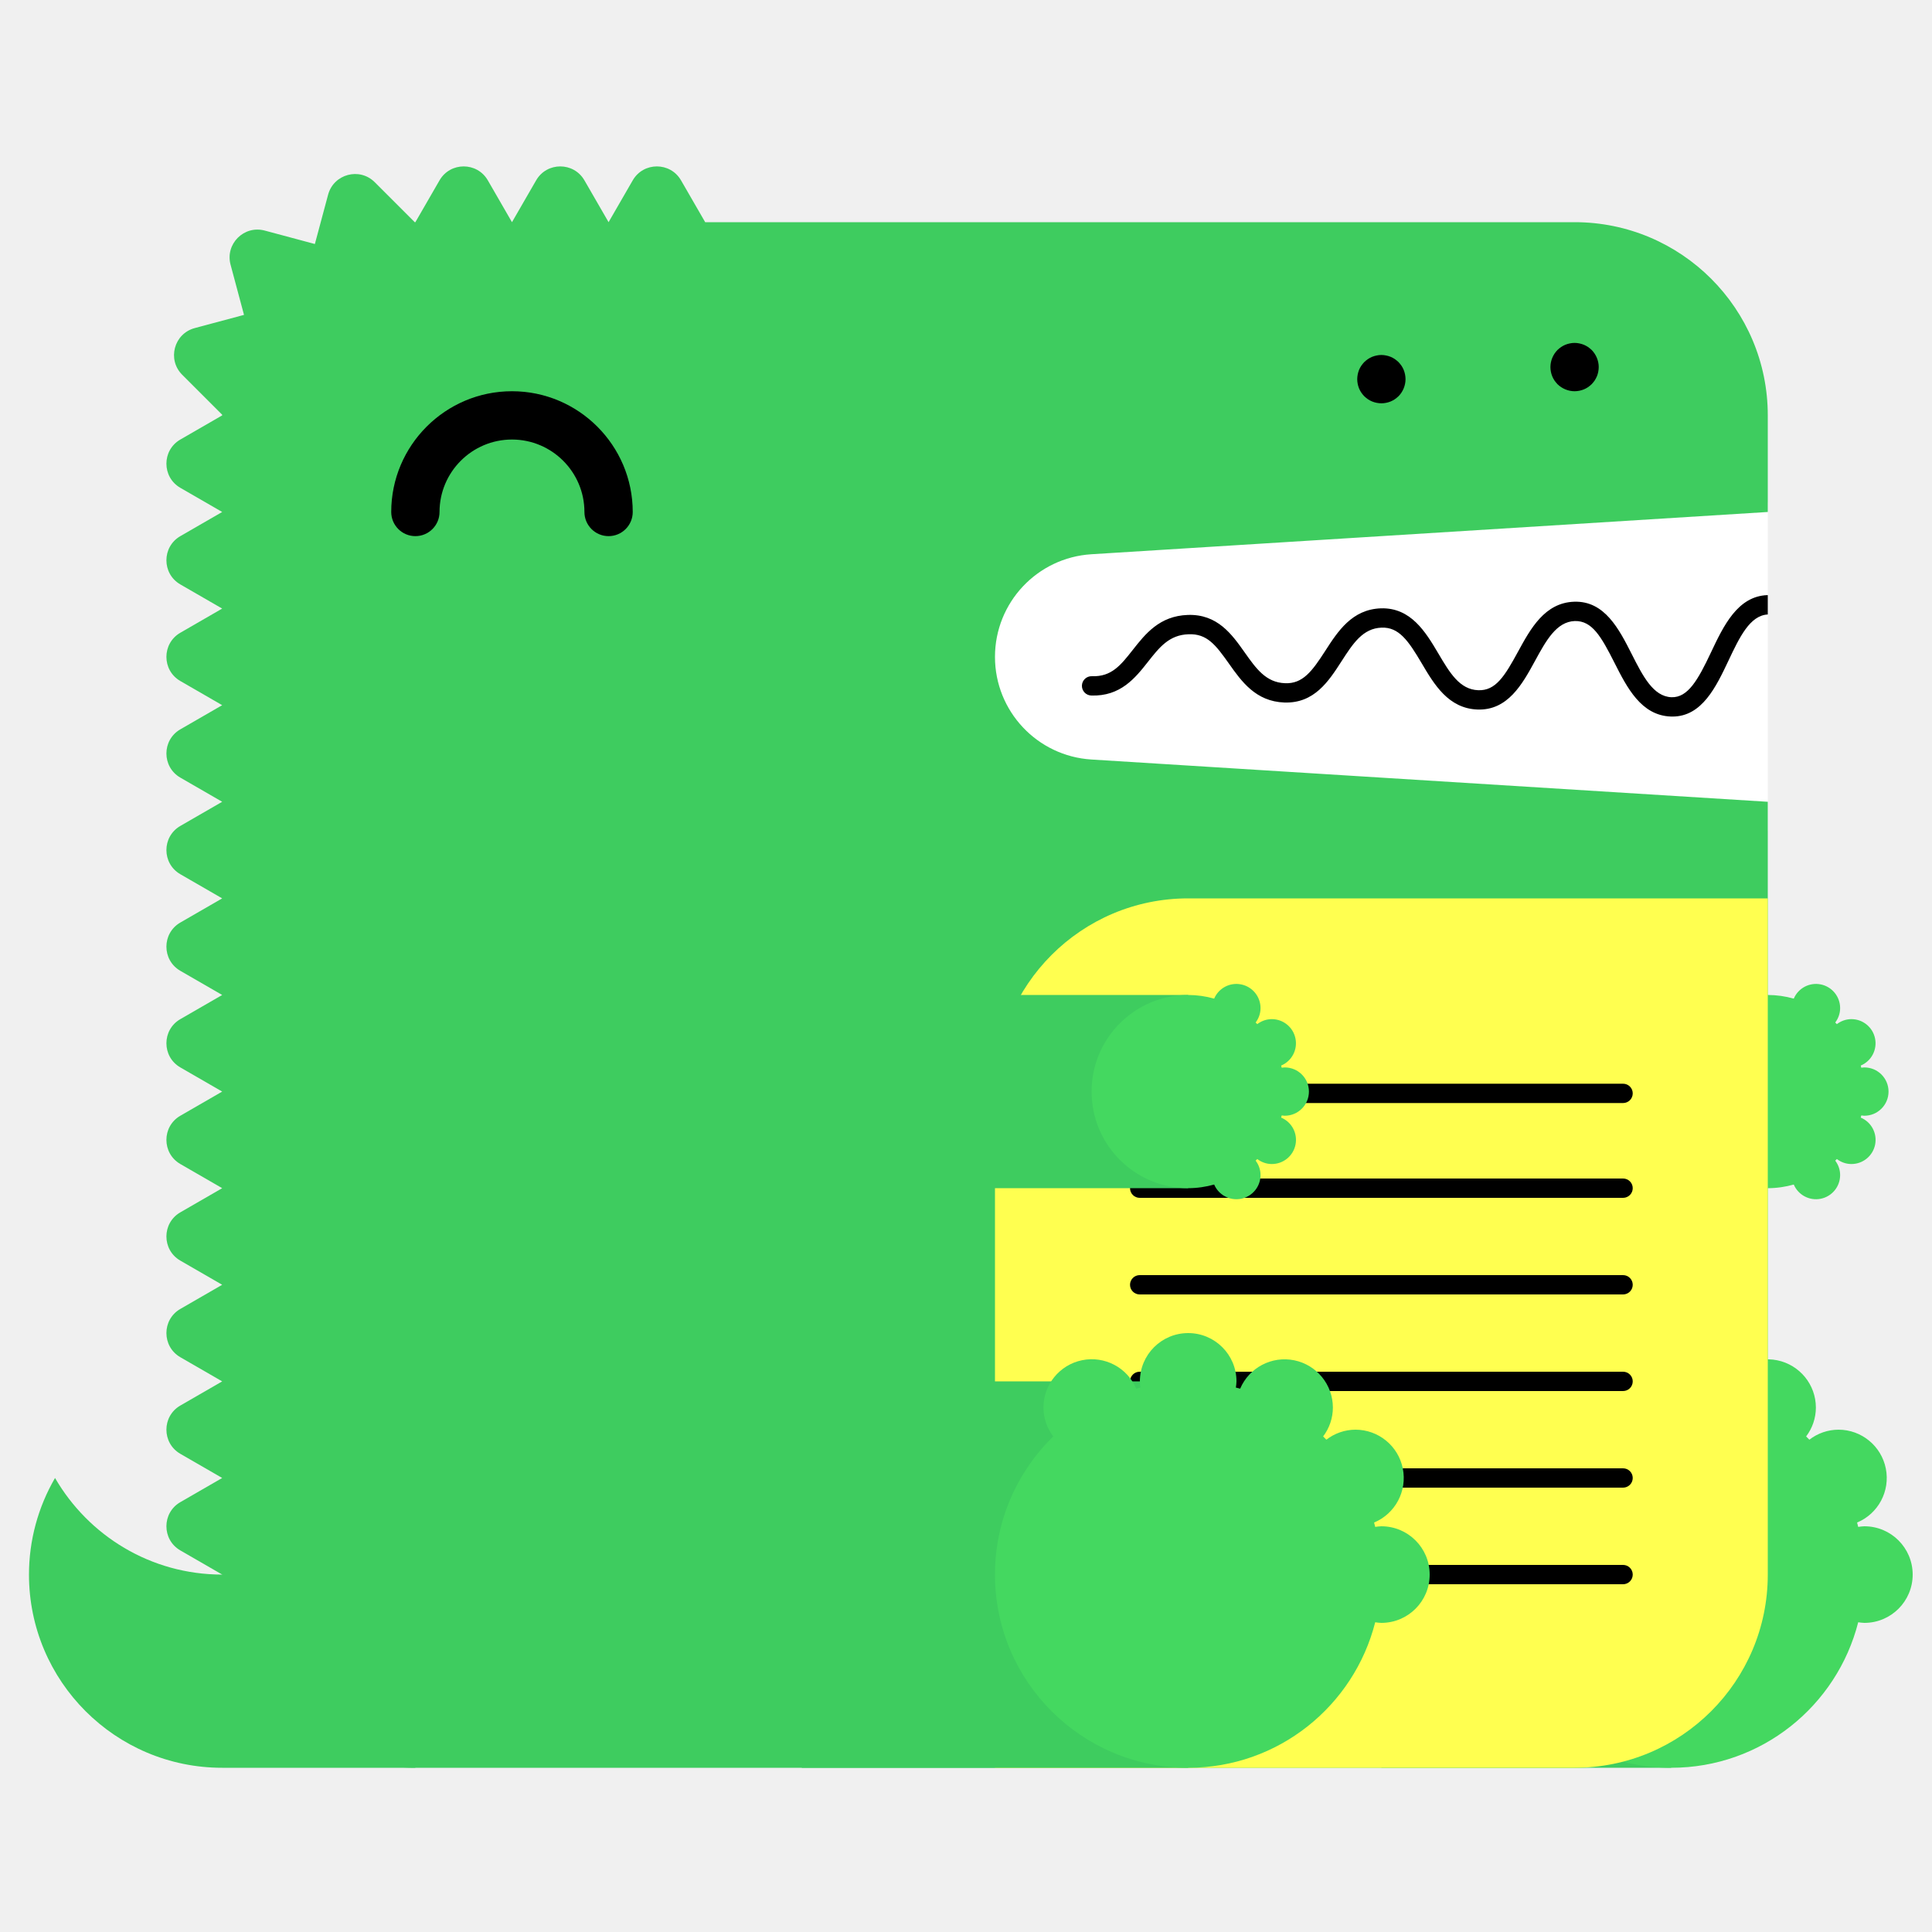
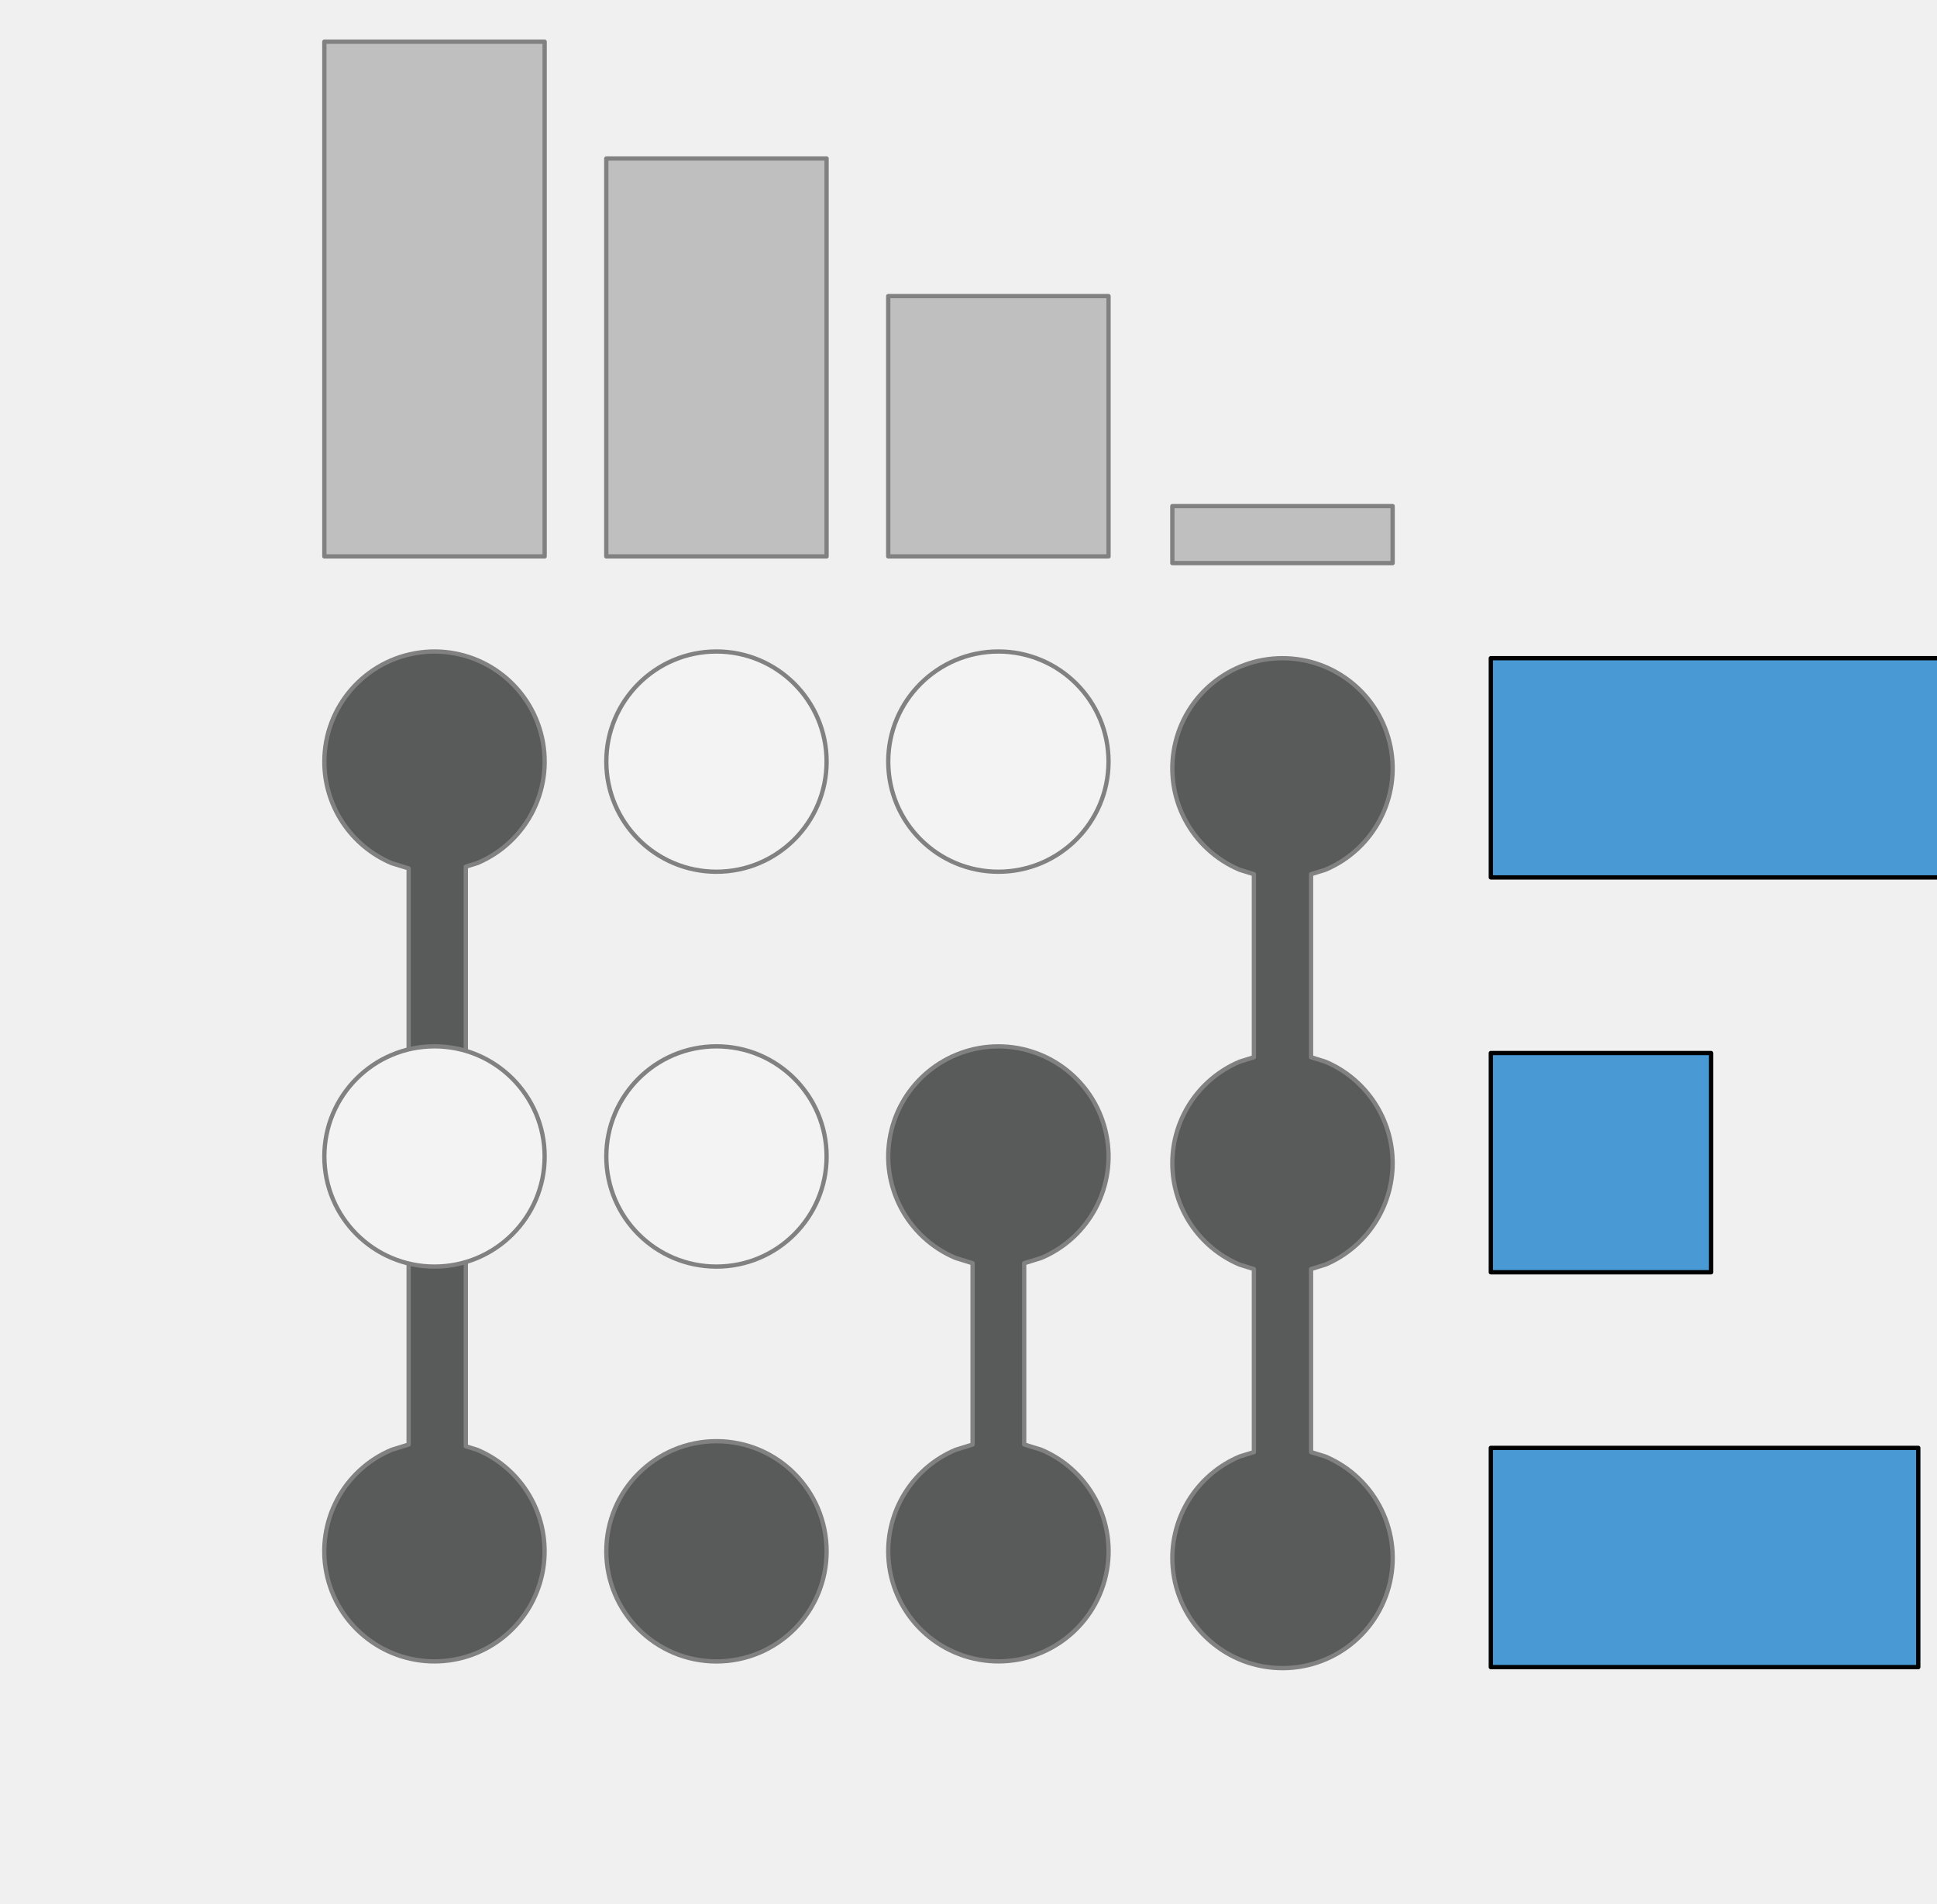
- <svg xmlns="http://www.w3.org/2000/svg" width="200" height="200" viewBox="0 0 200 200">
-   <g fill="none" fill-rule="evenodd">
-     <path fill="#FFF" d="M99 52h84v34H99z" />
-     <path d="M23 163c-7.398 0-13.843-4.027-17.303-10A19.886 19.886 0 0 0 3 163c0 11.046 8.954 20 20 20h20v-20H23z" fill="#3ECC5F" />
-     <path d="M112.98 57.376L183 53V43c0-11.046-8.954-20-20-20H73l-2.5-4.33c-1.112-1.925-3.889-1.925-5 0L63 23l-2.5-4.33c-1.111-1.925-3.889-1.925-5 0L53 23l-2.5-4.33c-1.111-1.925-3.889-1.925-5 0L43 23c-.022 0-.042.003-.065.003l-4.142-4.141c-1.57-1.571-4.252-.853-4.828 1.294l-1.369 5.104-5.192-1.392c-2.148-.575-4.111 1.389-3.535 3.536l1.39 5.193-5.102 1.367c-2.148.576-2.867 3.259-1.296 4.83l4.142 4.142c0 .021-.003.042-.003.064l-4.33 2.5c-1.925 1.111-1.925 3.889 0 5L23 53l-4.33 2.5c-1.925 1.111-1.925 3.889 0 5L23 63l-4.33 2.5c-1.925 1.111-1.925 3.889 0 5L23 73l-4.33 2.5c-1.925 1.111-1.925 3.889 0 5L23 83l-4.33 2.5c-1.925 1.111-1.925 3.889 0 5L23 93l-4.33 2.5c-1.925 1.111-1.925 3.889 0 5L23 103l-4.33 2.5c-1.925 1.111-1.925 3.889 0 5L23 113l-4.33 2.5c-1.925 1.111-1.925 3.889 0 5L23 123l-4.33 2.5c-1.925 1.111-1.925 3.889 0 5L23 133l-4.33 2.5c-1.925 1.111-1.925 3.889 0 5L23 143l-4.33 2.5c-1.925 1.111-1.925 3.889 0 5L23 153l-4.33 2.5c-1.925 1.111-1.925 3.889 0 5L23 163c0 11.046 8.954 20 20 20h120c11.046 0 20-8.954 20-20V83l-70.02-4.376A10.645 10.645 0 0 1 103 68c0-5.621 4.37-10.273 9.98-10.624" fill="#3ECC5F" />
-     <path fill="#3ECC5F" d="M143 183h30v-40h-30z" />
-     <path d="M193 158c-.219 0-.428.037-.639.064-.038-.15-.074-.301-.116-.451A5 5 0 0 0 190.32 148a4.96 4.96 0 0 0-3.016 1.036 26.531 26.531 0 0 0-.335-.336 4.955 4.955 0 0 0 1.011-2.987 5 5 0 0 0-9.599-1.959c-.148-.042-.297-.077-.445-.115.027-.211.064-.42.064-.639a5 5 0 0 0-5-5 5 5 0 0 0-5 5c0 .219.037.428.064.639-.148.038-.297.073-.445.115a4.998 4.998 0 0 0-9.599 1.959c0 1.125.384 2.151 1.011 2.987-3.717 3.632-6.031 8.693-6.031 14.3 0 11.046 8.954 20 20 20 9.339 0 17.16-6.41 19.361-15.064.211.027.42.064.639.064a5 5 0 0 0 5-5 5 5 0 0 0-5-5" fill="#44D860" />
-     <path fill="#3ECC5F" d="M153 123h30v-20h-30z" />
-     <path d="M193 115.5a2.5 2.5 0 1 0 0-5c-.109 0-.214.019-.319.032-.02-.075-.037-.15-.058-.225a2.501 2.501 0 0 0-.963-4.807c-.569 0-1.088.197-1.508.518a6.653 6.653 0 0 0-.168-.168c.314-.417.506-.931.506-1.494a2.5 2.5 0 0 0-4.8-.979A9.987 9.987 0 0 0 183 103c-5.522 0-10 4.478-10 10s4.478 10 10 10c.934 0 1.833-.138 2.69-.377a2.5 2.5 0 0 0 4.8-.979c0-.563-.192-1.077-.506-1.494.057-.055.113-.111.168-.168.42.321.939.518 1.508.518a2.5 2.5 0 0 0 .963-4.807c.021-.074.038-.15.058-.225.105.013.21.032.319.032" fill="#44D860" />
-     <path d="M63 55.5a2.5 2.5 0 0 1-2.5-2.5c0-4.136-3.364-7.5-7.5-7.5s-7.5 3.364-7.5 7.5a2.5 2.5 0 1 1-5 0c0-6.893 5.607-12.5 12.5-12.5S65.5 46.107 65.5 53a2.5 2.5 0 0 1-2.5 2.5" fill="#000" />
-     <path d="M103 183h60c11.046 0 20-8.954 20-20V93h-60c-11.046 0-20 8.954-20 20v70z" fill="#FFFF50" />
-     <path d="M168.02 124h-50.04a1 1 0 1 1 0-2h50.04a1 1 0 1 1 0 2m0 20h-50.04a1 1 0 1 1 0-2h50.04a1 1 0 1 1 0 2m0 20h-50.04a1 1 0 1 1 0-2h50.04a1 1 0 1 1 0 2m0-49.814h-50.04a1 1 0 1 1 0-2h50.04a1 1 0 1 1 0 2m0 19.814h-50.04a1 1 0 1 1 0-2h50.04a1 1 0 1 1 0 2m0 20h-50.04a1 1 0 1 1 0-2h50.04a1 1 0 1 1 0 2M183 61.611c-.012 0-.022-.006-.034-.005-3.09.105-4.552 3.196-5.842 5.923-1.346 2.85-2.387 4.703-4.093 4.647-1.889-.068-2.969-2.202-4.113-4.46-1.314-2.594-2.814-5.536-5.963-5.426-3.046.104-4.513 2.794-5.807 5.167-1.377 2.528-2.314 4.065-4.121 3.994-1.927-.07-2.951-1.805-4.136-3.813-1.321-2.236-2.848-4.75-5.936-4.664-2.994.103-4.465 2.385-5.763 4.4-1.373 2.13-2.335 3.428-4.165 3.351-1.973-.07-2.992-1.51-4.171-3.177-1.324-1.873-2.816-3.993-5.895-3.89-2.928.1-4.399 1.97-5.696 3.618-1.232 1.564-2.194 2.802-4.229 2.724a1 1 0 0 0-.072 2c3.017.101 4.545-1.8 5.872-3.487 1.177-1.496 2.193-2.787 4.193-2.855 1.926-.082 2.829 1.115 4.195 3.045 1.297 1.834 2.769 3.914 5.731 4.021 3.103.104 4.596-2.215 5.918-4.267 1.182-1.834 2.202-3.417 4.15-3.484 1.793-.067 2.769 1.35 4.145 3.681 1.297 2.197 2.766 4.686 5.787 4.796 3.125.108 4.634-2.62 5.949-5.035 1.139-2.088 2.214-4.06 4.119-4.126 1.793-.042 2.728 1.595 4.111 4.33 1.292 2.553 2.757 5.445 5.825 5.556l.169.003c3.064 0 4.518-3.075 5.805-5.794 1.139-2.41 2.217-4.68 4.067-4.773v-2z" fill="#000" />
-     <path fill="#3ECC5F" d="M83 183h40v-40H83z" />
-     <path d="M143 158c-.219 0-.428.037-.639.064-.038-.15-.074-.301-.116-.451A5 5 0 0 0 140.32 148a4.96 4.96 0 0 0-3.016 1.036 26.531 26.531 0 0 0-.335-.336 4.955 4.955 0 0 0 1.011-2.987 5 5 0 0 0-9.599-1.959c-.148-.042-.297-.077-.445-.115.027-.211.064-.42.064-.639a5 5 0 0 0-5-5 5 5 0 0 0-5 5c0 .219.037.428.064.639-.148.038-.297.073-.445.115a4.998 4.998 0 0 0-9.599 1.959c0 1.125.384 2.151 1.011 2.987-3.717 3.632-6.031 8.693-6.031 14.3 0 11.046 8.954 20 20 20 9.339 0 17.16-6.41 19.361-15.064.211.027.42.064.639.064a5 5 0 0 0 5-5 5 5 0 0 0-5-5" fill="#44D860" />
-     <path fill="#3ECC5F" d="M83 123h40v-20H83z" />
-     <path d="M133 115.5a2.5 2.5 0 1 0 0-5c-.109 0-.214.019-.319.032-.02-.075-.037-.15-.058-.225a2.501 2.501 0 0 0-.963-4.807c-.569 0-1.088.197-1.508.518a6.653 6.653 0 0 0-.168-.168c.314-.417.506-.931.506-1.494a2.5 2.5 0 0 0-4.8-.979A9.987 9.987 0 0 0 123 103c-5.522 0-10 4.478-10 10s4.478 10 10 10c.934 0 1.833-.138 2.69-.377a2.5 2.5 0 0 0 4.8-.979c0-.563-.192-1.077-.506-1.494.057-.055.113-.111.168-.168.42.321.939.518 1.508.518a2.5 2.5 0 0 0 .963-4.807c.021-.074.038-.15.058-.225.105.013.21.032.319.032" fill="#44D860" />
-     <path d="M143 41.75c-.16 0-.33-.02-.49-.05a2.52 2.52 0 0 1-.47-.14c-.15-.06-.29-.14-.431-.23-.13-.09-.259-.2-.38-.31-.109-.12-.219-.24-.309-.38s-.17-.28-.231-.43a2.619 2.619 0 0 1-.189-.96c0-.16.02-.33.05-.49.03-.16.08-.31.139-.47.061-.15.141-.29.231-.43.09-.13.2-.26.309-.38.121-.11.25-.22.38-.31.141-.09.281-.17.431-.23.149-.06.31-.11.47-.14.32-.07.65-.07.98 0 .159.03.32.08.47.14.149.06.29.14.43.23.13.09.259.2.38.31.11.12.22.25.31.38.09.14.17.28.23.43.06.16.11.31.14.47.029.16.05.33.05.49 0 .66-.271 1.31-.73 1.77-.121.11-.25.22-.38.31-.14.09-.281.17-.43.23a2.565 2.565 0 0 1-.96.19m20-1.25c-.66 0-1.3-.27-1.771-.73a3.802 3.802 0 0 1-.309-.38c-.09-.14-.17-.28-.231-.43a2.619 2.619 0 0 1-.189-.96c0-.66.27-1.3.729-1.77.121-.11.25-.22.38-.31.141-.09.281-.17.431-.23.149-.06.31-.11.47-.14.32-.07.66-.07.98 0 .159.03.32.08.47.14.149.06.29.14.43.23.13.09.259.2.38.31.459.47.73 1.11.73 1.77 0 .16-.021.33-.05.49-.03.16-.08.32-.14.47-.07.15-.14.29-.23.43-.09.13-.2.26-.31.38-.121.11-.25.22-.38.31-.14.09-.281.17-.43.23a2.565 2.565 0 0 1-.96.19" fill="#000" />
+ <svg xmlns="http://www.w3.org/2000/svg" id="Layer_1" data-name="Layer 1" viewBox="1000 0 900.92 885.6">
+   <defs>
+     <style>.cls-1,.cls-5,.cls-8{fill:none;}.cls-2{clip-path:url(#clip-path);}.cls-3{fill:none;}.cls-4{fill:#4999d4;}.cls-5{stroke:#010101;}.cls-5,.cls-8{stroke-linejoin:round;stroke-width:2px;}.cls-6{clip-path:url(#clip-path-3);}.cls-7{fill:#595a5a;}.cls-8{stroke:#818181;}.cls-9{clip-path:url(#clip-path-5);}.cls-10{fill:#f3f3f3;}.cls-11{clip-path:url(#clip-path-7);}.cls-12{fill:#c0bfbf;}.cls-13{clip-path:url(#clip-path-10);}.cls-14{clip-path:url(#clip-path-12);}.cls-15{clip-path:url(#clip-path-15);}.cls-16{clip-path:url(#clip-path-17);}.cls-17{font-size:350px;fill:#515151;font-family:AvenirNext-Bold,
+             Avenir Next;font-weight:700;}</style>
+     <clipPath id="clip-path">
+       <rect class="cls-1" x="-454.21" y="-592.07" width="2880" height="1620" />
+     </clipPath>
+     <clipPath id="clip-path-3">
+       <rect class="cls-1" x="1279.99" y="668.48" width="106.46" height="106.46" />
+     </clipPath>
+     <clipPath id="clip-path-5">
+       <rect class="cls-1" x="1279.99" y="484.78" width="106.46" height="106.46" />
+     </clipPath>
+     <clipPath id="clip-path-7">
+       <rect class="cls-1" x="1279.99" y="301.09" width="106.46" height="106.46" />
+     </clipPath>
+     <clipPath id="clip-path-10">
+       <rect class="cls-1" x="1411.13" y="484.78" width="106.46" height="290.15" />
+     </clipPath>
+     <clipPath id="clip-path-12">
+       <rect class="cls-1" x="1411.13" y="301.09" width="106.46" height="106.46" />
+     </clipPath>
+     <clipPath id="clip-path-15">
+       <rect class="cls-1" x="1148.86" y="301.09" width="106.46" height="473.85" />
+     </clipPath>
+     <clipPath id="clip-path-17">
+       <rect class="cls-1" x="1148.86" y="484.78" width="106.46" height="106.46" />
+     </clipPath>
+   </defs>
+   <g class="cls-2">
+     <g class="cls-2">
+       <rect class="cls-3" x="-454.21" y="-592.07" width="2880" height="1620" />
+       <rect class="cls-4" x="1693.4" y="673.58" width="198.81" height="102" />
+       <rect class="cls-5" x="1693.4" y="673.58" width="198.81" height="102" />
+       <rect class="cls-4" x="1693.4" y="489.89" width="102.46" height="102" />
+       <rect class="cls-5" x="1693.4" y="489.89" width="102.46" height="102" />
+       <rect class="cls-4" x="1693.4" y="306.2" width="226.02" height="102" />
+       <rect class="cls-5" x="1693.4" y="306.2" width="226.02" height="102" />
+     </g>
+     <g class="cls-6">
+       <g class="cls-2">
+         <circle class="cls-7" cx="1333.22" cy="721.71" r="51.23" />
+         <circle class="cls-8" cx="1333.23" cy="721.71" r="51.23" />
+       </g>
+     </g>
+     <g class="cls-9">
+       <g class="cls-2">
+         <circle class="cls-10" cx="1333.22" cy="538.01" r="51.23" />
+         <circle class="cls-8" cx="1333.23" cy="538.01" r="51.23" />
+       </g>
+     </g>
+     <g class="cls-11">
+       <g class="cls-2">
+         <circle class="cls-10" cx="1333.22" cy="354.32" r="51.23" />
+         <circle class="cls-8" cx="1333.23" cy="354.32" r="51.23" />
+       </g>
+     </g>
+     <g class="cls-2">
+       <rect class="cls-12" x="1281.99" y="73.75" width="102.46" height="185.11" />
+       <rect class="cls-8" x="1281.99" y="73.75" width="102.46" height="185.11" />
+     </g>
+     <g class="cls-13">
+       <g class="cls-2">
+         <path class="cls-7" d="M1413.13,721.71a51.25,51.25,0,0,1,31.29-47.21l7.94-2.46V587.68l-7.94-2.46a51.23,51.23,0,1,1,39.88,0l-7.94,2.46V672l7.94,2.46a51.24,51.24,0,1,1-71.17,47.21Z" />
+         <path class="cls-8" d="M1413.13,721.71a51.25,51.25,0,0,1,31.29-47.21l7.94-2.46V587.68l-7.94-2.46a51.23,51.23,0,1,1,39.88,0l-7.94,2.46V672l7.94,2.46a51.24,51.24,0,1,1-71.17,47.21Z" />
+       </g>
+     </g>
+     <g class="cls-14">
+       <g class="cls-2">
+         <circle class="cls-10" cx="1464.36" cy="354.32" r="51.23" />
+         <circle class="cls-8" cx="1464.36" cy="354.32" r="51.23" />
+       </g>
+     </g>
+     <g class="cls-2">
+       <rect class="cls-12" x="1413.13" y="137.75" width="102.46" height="121.11" />
+       <rect class="cls-8" x="1413.13" y="137.75" width="102.46" height="121.11" />
+     </g>
+     <g class="cls-15">
+       <g class="cls-2">
+         <path class="cls-7" d="M1150.86,354.32A51.23,51.23,0,1,1,1222,401.53l-5.35,1.66V672.84l5.35,1.66a51.23,51.23,0,1,1-39.88,0l7.94-2.46V404l-7.94-2.46A51.25,51.25,0,0,1,1150.86,354.32Z" />
+         <path class="cls-8" d="M1150.86,354.32A51.23,51.23,0,1,1,1222,401.53l-5.35,1.66V672.84l5.35,1.66a51.23,51.23,0,1,1-39.88,0l7.94-2.46V404l-7.94-2.46A51.25,51.25,0,0,1,1150.86,354.32Z" />
+       </g>
+     </g>
+     <g class="cls-16">
+       <g class="cls-2">
+         <circle class="cls-10" cx="1202.09" cy="538.01" r="51.23" />
+         <circle class="cls-8" cx="1202.09" cy="538.01" r="51.23" />
+       </g>
+     </g>
+     <g class="cls-2">
+       <rect class="cls-12" x="1150.86" y="19.4" width="102.46" height="239.46" />
+       <rect class="cls-8" x="1150.86" y="19.4" width="102.46" height="239.46" />
+       <path class="cls-7" d="M1545.27,724.81a51.24,51.24,0,0,1,31.29-47.2l6.64-2.06V590.39l-6.64-2.06a51.25,51.25,0,0,1,0-94.41l6.64-2.07V406.7l-6.64-2.07a51.23,51.23,0,1,1,39.88,0l-6.65,2.07v85.15l6.65,2.07a51.25,51.25,0,0,1,0,94.41l-6.65,2.06v85.16l6.65,2.06a51.24,51.24,0,1,1-71.17,47.2Z" />
+       <path class="cls-8" d="M1545.27,724.81a51.24,51.24,0,0,1,31.29-47.2l6.64-2.06V590.39l-6.64-2.06a51.25,51.25,0,0,1,0-94.41l6.64-2.07V406.7l-6.64-2.07a51.23,51.23,0,1,1,39.88,0l-6.65,2.07v85.15l6.65,2.07a51.25,51.25,0,0,1,0,94.41l-6.65,2.06v85.16l6.65,2.06a51.24,51.24,0,1,1-71.17,47.2Z" />
+       <rect class="cls-12" x="1545.27" y="235.45" width="102.46" height="26.52" />
+       <rect class="cls-8" x="1545.27" y="235.45" width="102.46" height="26.52" />
+     </g>
  </g>
</svg>
